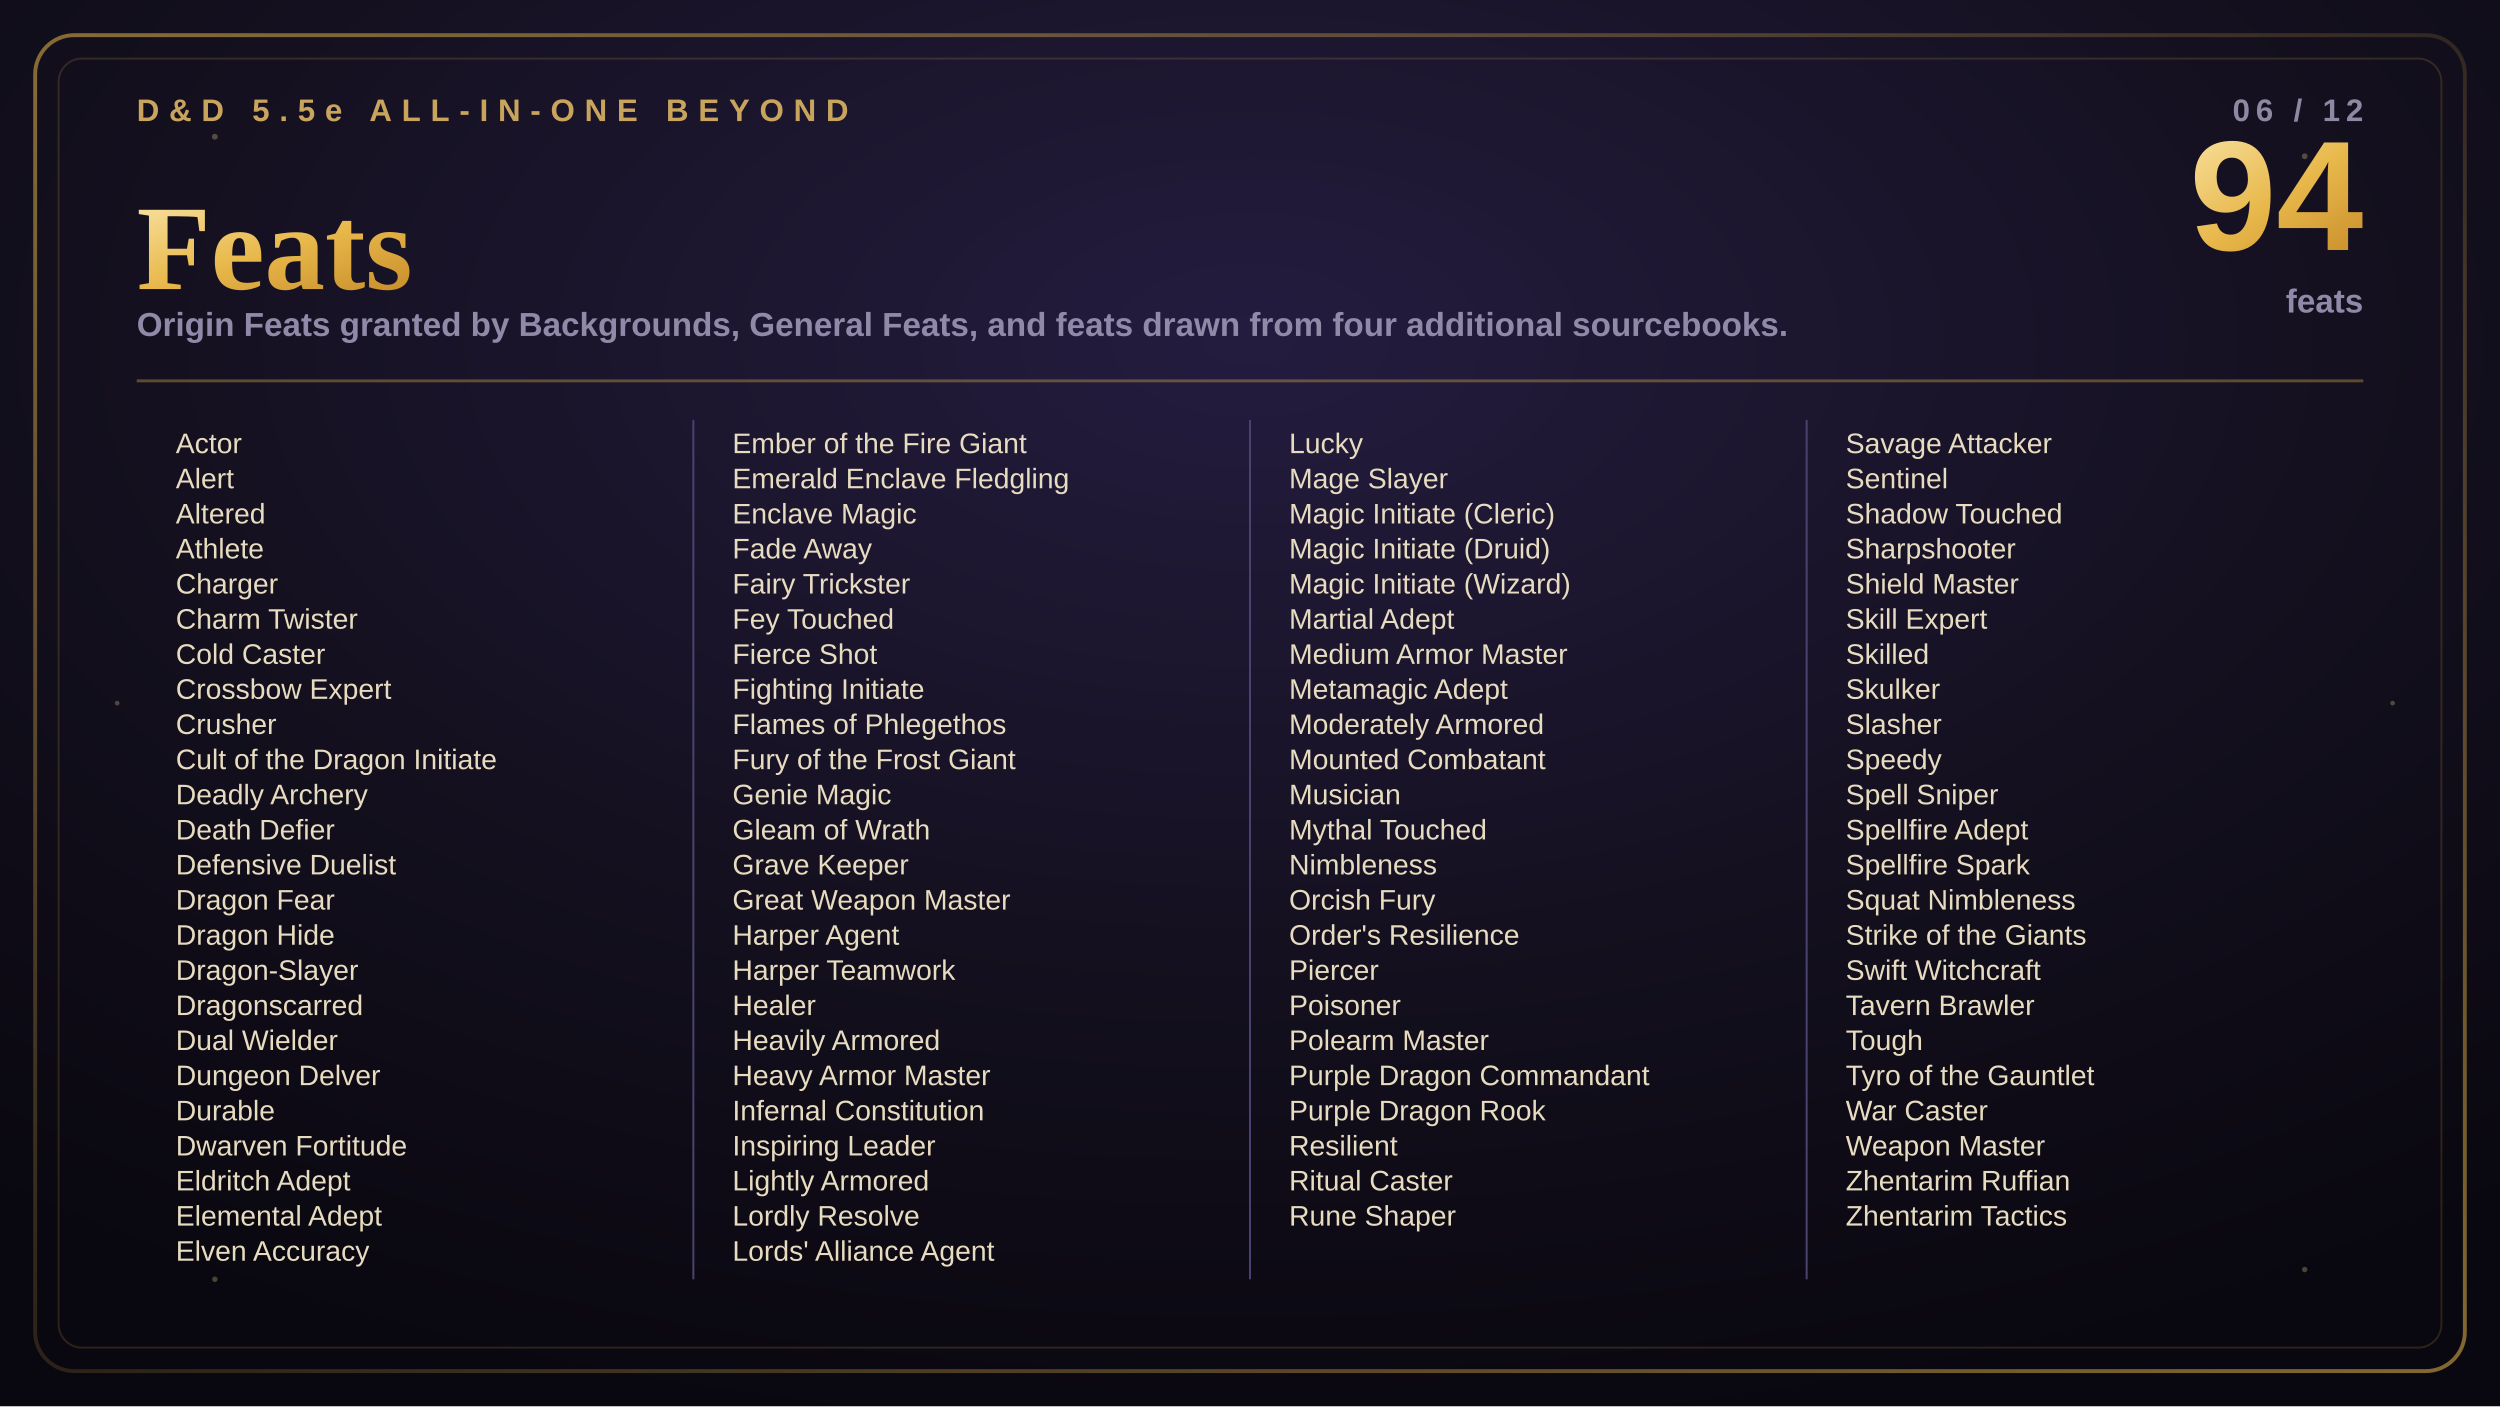
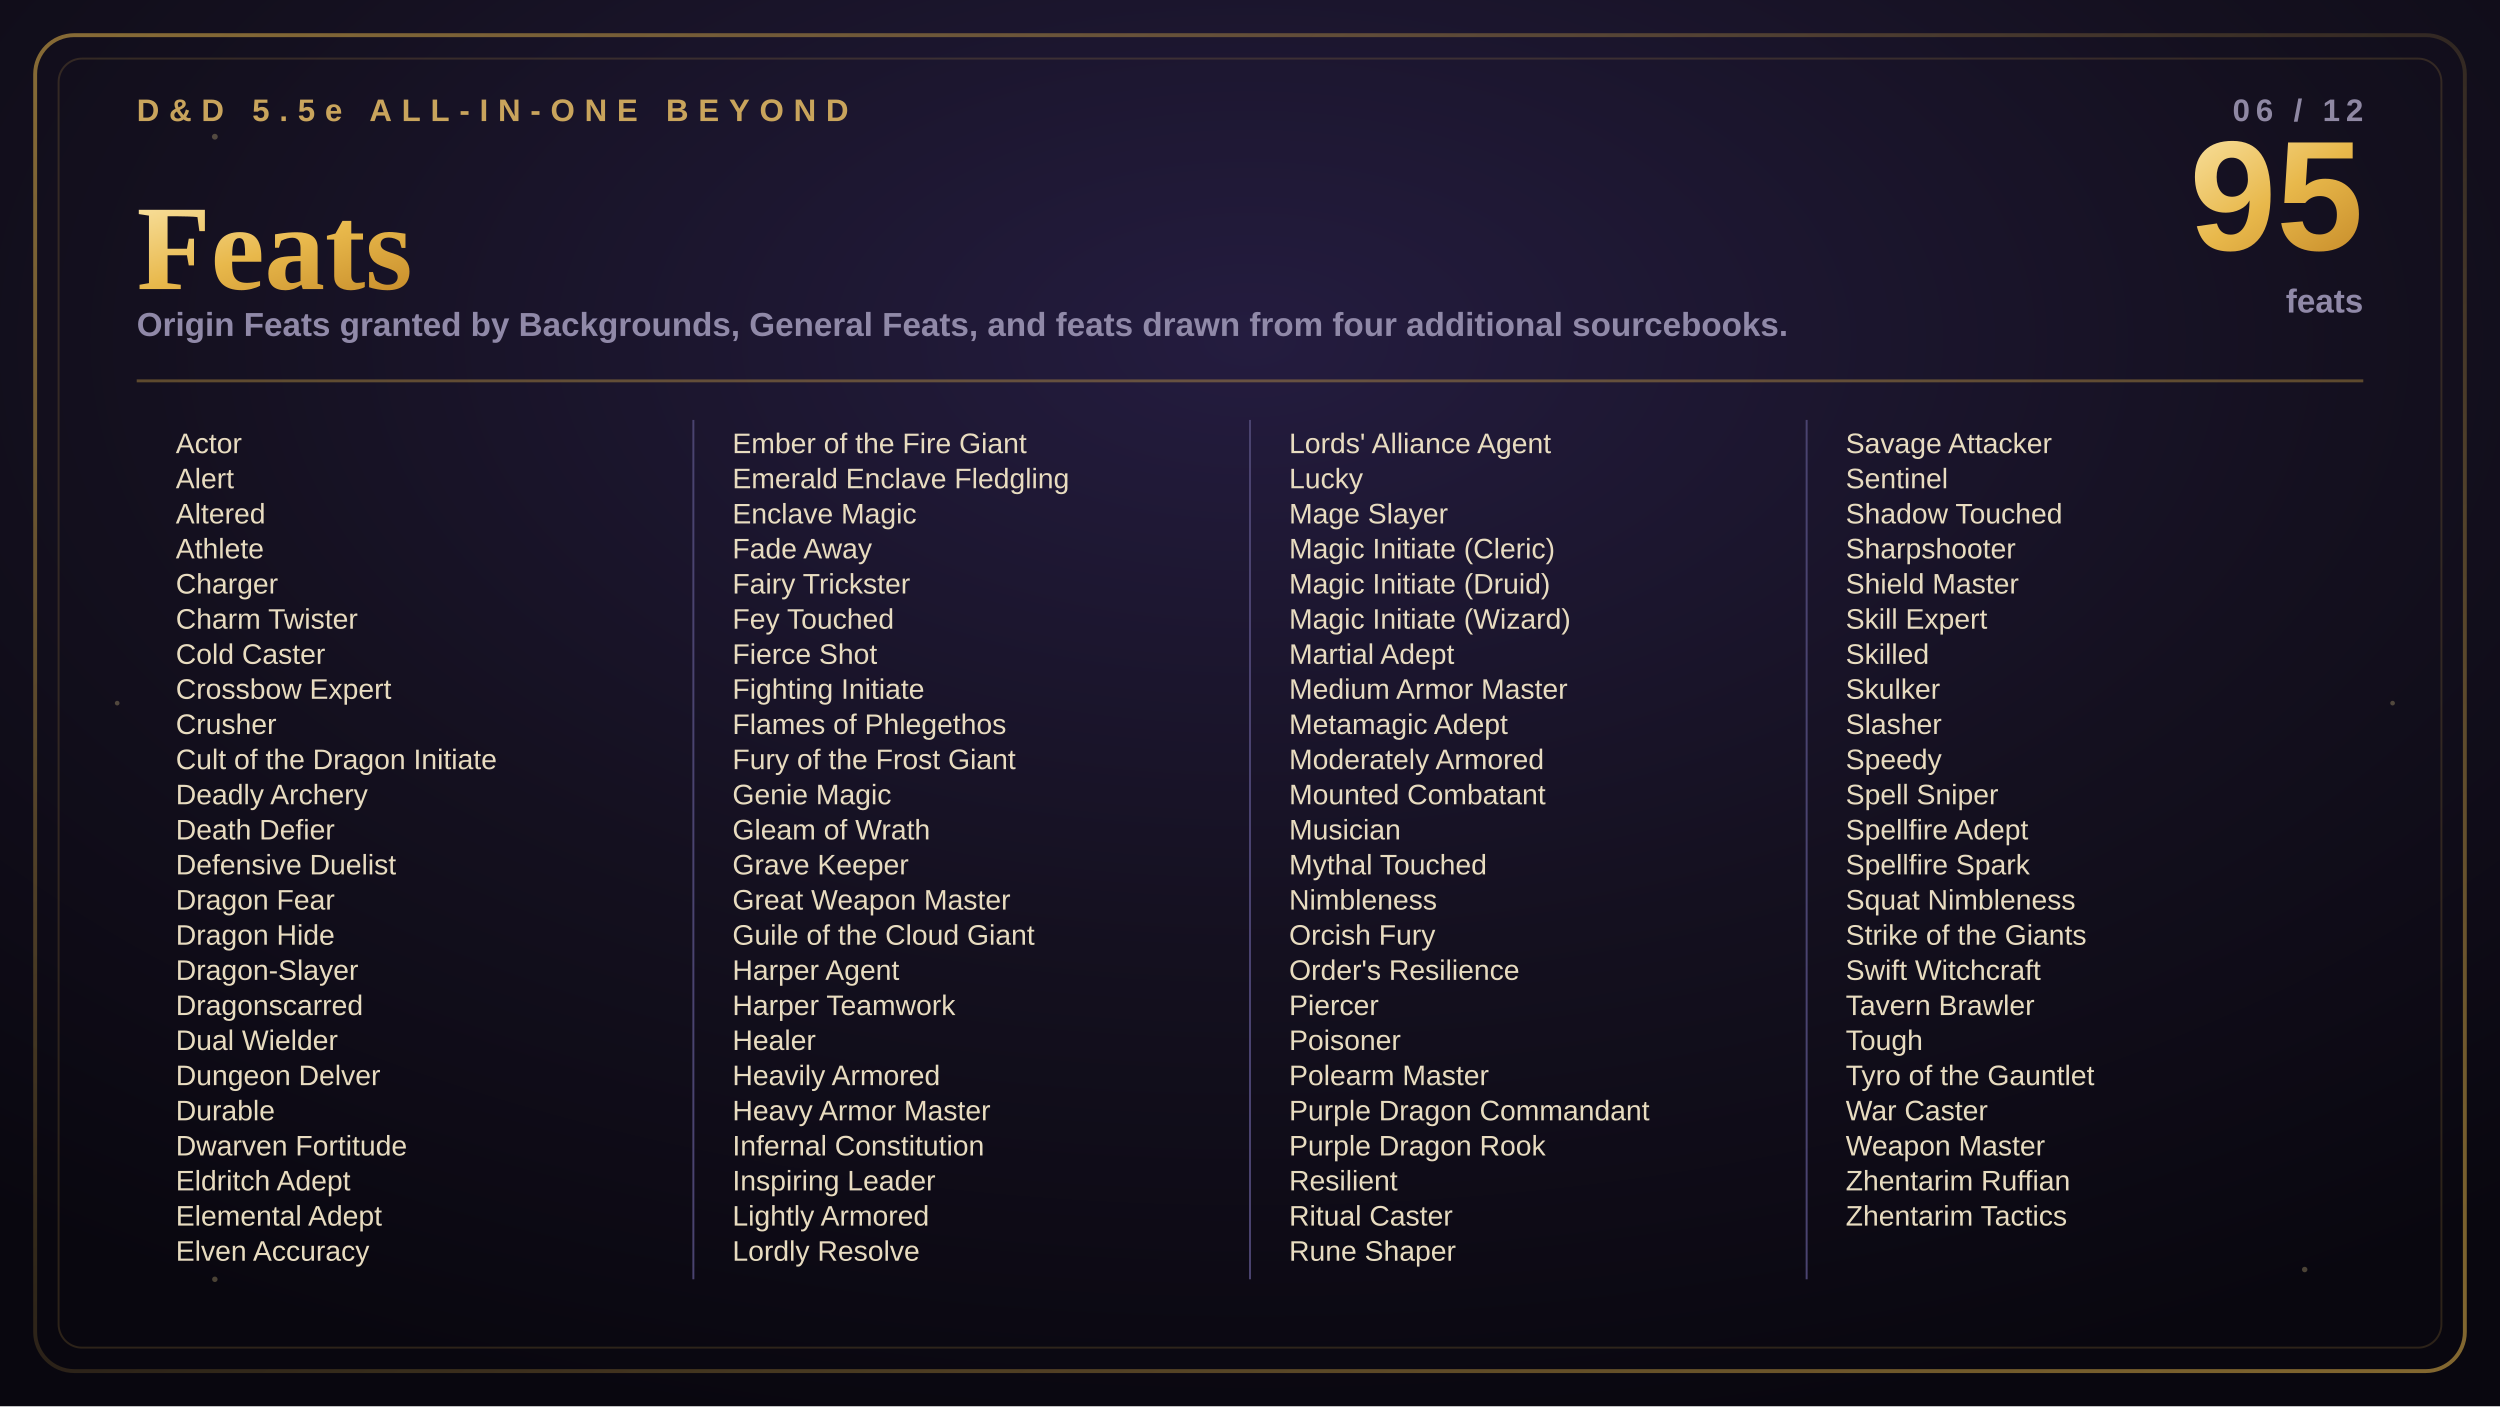
<svg xmlns="http://www.w3.org/2000/svg" width="1280" height="720" viewBox="0 0 1280 720">
  <defs>
    <radialGradient id="bgGlow" cx="50%" cy="24%" r="80%">
      <stop offset="0%" stop-color="#241c3f" />
      <stop offset="55%" stop-color="#14101f" />
      <stop offset="100%" stop-color="#09070f" />
    </radialGradient>
    <linearGradient id="goldGrad" x1="0%" y1="0%" x2="100%" y2="100%">
      <stop offset="0%" stop-color="#f7dd97" />
      <stop offset="50%" stop-color="#e8b84b" />
      <stop offset="100%" stop-color="#c98f2c" />
    </linearGradient>
    <linearGradient id="borderGrad" x1="0%" y1="0%" x2="100%" y2="100%">
      <stop offset="0%" stop-color="#e8b84b" stop-opacity="0.55" />
      <stop offset="50%" stop-color="#e8b84b" stop-opacity="0.15" />
      <stop offset="100%" stop-color="#e8b84b" stop-opacity="0.55" />
    </linearGradient>
  </defs>
  <rect x="0" y="0" width="1280" height="720" fill="url(#bgGlow)" />
  <g fill="#f7dd97" opacity="0.28">
    <circle cx="110" cy="70" r="1.5" />
    <circle cx="1180" cy="80" r="1.5" />
    <circle cx="60" cy="360" r="1.2" />
    <circle cx="1225" cy="360" r="1.2" />
    <circle cx="110" cy="655" r="1.4" />
    <circle cx="1180" cy="650" r="1.4" />
  </g>
  <rect x="18" y="18" width="1244" height="684" rx="20" fill="none" stroke="url(#borderGrad)" stroke-width="2" />
  <rect x="30" y="30" width="1220" height="660" rx="12" fill="none" stroke="#e8b84b" stroke-opacity="0.16" stroke-width="1" />
  <text x="70" y="62" font-family="Arial, Helvetica, sans-serif" font-size="16" font-weight="700" letter-spacing="5" fill="#c9a45c">D&amp;D 5.5e ALL-IN-ONE BEYOND</text>
  <text x="1210" y="62" text-anchor="end" font-family="Arial, Helvetica, sans-serif" font-size="16" font-weight="700" letter-spacing="3" fill="#8f88a3">06 / 12</text>
  <text x="70" y="148" font-family="Georgia, 'Times New Roman', serif" font-size="62" font-weight="700" fill="url(#goldGrad)">Feats</text>
-   <text x="1210" y="128" text-anchor="end" font-family="Arial, Helvetica, sans-serif" font-size="80" font-weight="800" fill="url(#goldGrad)">94</text>
+   <text x="1210" y="128" text-anchor="end" font-family="Arial, Helvetica, sans-serif" font-size="80" font-weight="800" fill="url(#goldGrad)">95</text>
  <text x="1210" y="160" text-anchor="end" font-family="Arial, Helvetica, sans-serif" font-size="17" font-weight="600" fill="#9089a8">feats</text>
  <text x="70" y="172" font-family="Arial, Helvetica, sans-serif" font-size="17" font-weight="600" fill="#9089a8">Origin Feats granted by Backgrounds, General Feats, and feats drawn from four additional sourcebooks.</text>
  <line x1="70" y1="195" x2="1210" y2="195" stroke="#e8b84b" stroke-opacity="0.35" stroke-width="1.5" />
  <line x1="355.0" y1="215" x2="355.0" y2="655" stroke="#4a4370" stroke-width="1" />
  <line x1="640.0" y1="215" x2="640.0" y2="655" stroke="#4a4370" stroke-width="1" />
  <line x1="925.0" y1="215" x2="925.0" y2="655" stroke="#4a4370" stroke-width="1" />
  <text x="90.0" y="232.0" font-family="Arial, Helvetica, sans-serif" font-size="14.5" fill="#e8dcc0">Actor</text>
  <text x="90.0" y="250.0" font-family="Arial, Helvetica, sans-serif" font-size="14.5" fill="#e8dcc0">Alert</text>
  <text x="90.0" y="268.0" font-family="Arial, Helvetica, sans-serif" font-size="14.5" fill="#e8dcc0">Altered</text>
  <text x="90.0" y="285.9" font-family="Arial, Helvetica, sans-serif" font-size="14.5" fill="#e8dcc0">Athlete</text>
  <text x="90.0" y="303.9" font-family="Arial, Helvetica, sans-serif" font-size="14.5" fill="#e8dcc0">Charger</text>
  <text x="90.0" y="321.9" font-family="Arial, Helvetica, sans-serif" font-size="14.5" fill="#e8dcc0">Charm Twister</text>
  <text x="90.0" y="339.9" font-family="Arial, Helvetica, sans-serif" font-size="14.5" fill="#e8dcc0">Cold Caster</text>
  <text x="90.0" y="357.8" font-family="Arial, Helvetica, sans-serif" font-size="14.5" fill="#e8dcc0">Crossbow Expert</text>
  <text x="90.0" y="375.8" font-family="Arial, Helvetica, sans-serif" font-size="14.5" fill="#e8dcc0">Crusher</text>
  <text x="90.0" y="393.8" font-family="Arial, Helvetica, sans-serif" font-size="14.5" fill="#e8dcc0">Cult of the Dragon Initiate</text>
  <text x="90.0" y="411.8" font-family="Arial, Helvetica, sans-serif" font-size="14.5" fill="#e8dcc0">Deadly Archery</text>
  <text x="90.0" y="429.8" font-family="Arial, Helvetica, sans-serif" font-size="14.5" fill="#e8dcc0">Death Defier</text>
  <text x="90.0" y="447.7" font-family="Arial, Helvetica, sans-serif" font-size="14.5" fill="#e8dcc0">Defensive Duelist</text>
  <text x="90.0" y="465.7" font-family="Arial, Helvetica, sans-serif" font-size="14.5" fill="#e8dcc0">Dragon Fear</text>
  <text x="90.0" y="483.7" font-family="Arial, Helvetica, sans-serif" font-size="14.5" fill="#e8dcc0">Dragon Hide</text>
  <text x="90.0" y="501.7" font-family="Arial, Helvetica, sans-serif" font-size="14.5" fill="#e8dcc0">Dragon-Slayer</text>
  <text x="90.0" y="519.7" font-family="Arial, Helvetica, sans-serif" font-size="14.5" fill="#e8dcc0">Dragonscarred</text>
  <text x="90.0" y="537.6" font-family="Arial, Helvetica, sans-serif" font-size="14.5" fill="#e8dcc0">Dual Wielder</text>
  <text x="90.0" y="555.6" font-family="Arial, Helvetica, sans-serif" font-size="14.5" fill="#e8dcc0">Dungeon Delver</text>
  <text x="90.0" y="573.6" font-family="Arial, Helvetica, sans-serif" font-size="14.5" fill="#e8dcc0">Durable</text>
  <text x="90.0" y="591.6" font-family="Arial, Helvetica, sans-serif" font-size="14.5" fill="#e8dcc0">Dwarven Fortitude</text>
  <text x="90.0" y="609.5" font-family="Arial, Helvetica, sans-serif" font-size="14.5" fill="#e8dcc0">Eldritch Adept</text>
  <text x="90.0" y="627.5" font-family="Arial, Helvetica, sans-serif" font-size="14.5" fill="#e8dcc0">Elemental Adept</text>
  <text x="90.0" y="645.5" font-family="Arial, Helvetica, sans-serif" font-size="14.5" fill="#e8dcc0">Elven Accuracy</text>
  <text x="375.0" y="232.0" font-family="Arial, Helvetica, sans-serif" font-size="14.5" fill="#e8dcc0">Ember of the Fire Giant</text>
  <text x="375.0" y="250.0" font-family="Arial, Helvetica, sans-serif" font-size="14.5" fill="#e8dcc0">Emerald Enclave Fledgling</text>
  <text x="375.0" y="268.0" font-family="Arial, Helvetica, sans-serif" font-size="14.5" fill="#e8dcc0">Enclave Magic</text>
  <text x="375.0" y="285.9" font-family="Arial, Helvetica, sans-serif" font-size="14.5" fill="#e8dcc0">Fade Away</text>
  <text x="375.0" y="303.9" font-family="Arial, Helvetica, sans-serif" font-size="14.5" fill="#e8dcc0">Fairy Trickster</text>
  <text x="375.0" y="321.9" font-family="Arial, Helvetica, sans-serif" font-size="14.5" fill="#e8dcc0">Fey Touched</text>
  <text x="375.0" y="339.9" font-family="Arial, Helvetica, sans-serif" font-size="14.5" fill="#e8dcc0">Fierce Shot</text>
  <text x="375.0" y="357.8" font-family="Arial, Helvetica, sans-serif" font-size="14.5" fill="#e8dcc0">Fighting Initiate</text>
  <text x="375.0" y="375.8" font-family="Arial, Helvetica, sans-serif" font-size="14.5" fill="#e8dcc0">Flames of Phlegethos</text>
  <text x="375.0" y="393.8" font-family="Arial, Helvetica, sans-serif" font-size="14.5" fill="#e8dcc0">Fury of the Frost Giant</text>
  <text x="375.0" y="411.8" font-family="Arial, Helvetica, sans-serif" font-size="14.5" fill="#e8dcc0">Genie Magic</text>
  <text x="375.0" y="429.8" font-family="Arial, Helvetica, sans-serif" font-size="14.5" fill="#e8dcc0">Gleam of Wrath</text>
  <text x="375.0" y="447.7" font-family="Arial, Helvetica, sans-serif" font-size="14.5" fill="#e8dcc0">Grave Keeper</text>
  <text x="375.0" y="465.7" font-family="Arial, Helvetica, sans-serif" font-size="14.5" fill="#e8dcc0">Great Weapon Master</text>
-   <text x="375.0" y="483.7" font-family="Arial, Helvetica, sans-serif" font-size="14.5" fill="#e8dcc0">Harper Agent</text>
-   <text x="375.0" y="501.7" font-family="Arial, Helvetica, sans-serif" font-size="14.5" fill="#e8dcc0">Harper Teamwork</text>
-   <text x="375.0" y="519.7" font-family="Arial, Helvetica, sans-serif" font-size="14.5" fill="#e8dcc0">Healer</text>
-   <text x="375.0" y="537.6" font-family="Arial, Helvetica, sans-serif" font-size="14.5" fill="#e8dcc0">Heavily Armored</text>
-   <text x="375.0" y="555.6" font-family="Arial, Helvetica, sans-serif" font-size="14.5" fill="#e8dcc0">Heavy Armor Master</text>
-   <text x="375.0" y="573.6" font-family="Arial, Helvetica, sans-serif" font-size="14.5" fill="#e8dcc0">Infernal Constitution</text>
-   <text x="375.0" y="591.6" font-family="Arial, Helvetica, sans-serif" font-size="14.5" fill="#e8dcc0">Inspiring Leader</text>
-   <text x="375.0" y="609.5" font-family="Arial, Helvetica, sans-serif" font-size="14.5" fill="#e8dcc0">Lightly Armored</text>
-   <text x="375.0" y="627.5" font-family="Arial, Helvetica, sans-serif" font-size="14.5" fill="#e8dcc0">Lordly Resolve</text>
-   <text x="375.0" y="645.5" font-family="Arial, Helvetica, sans-serif" font-size="14.5" fill="#e8dcc0">Lords' Alliance Agent</text>
-   <text x="660.0" y="232.0" font-family="Arial, Helvetica, sans-serif" font-size="14.5" fill="#e8dcc0">Lucky</text>
-   <text x="660.0" y="250.0" font-family="Arial, Helvetica, sans-serif" font-size="14.5" fill="#e8dcc0">Mage Slayer</text>
-   <text x="660.0" y="268.0" font-family="Arial, Helvetica, sans-serif" font-size="14.5" fill="#e8dcc0">Magic Initiate (Cleric)</text>
-   <text x="660.0" y="285.9" font-family="Arial, Helvetica, sans-serif" font-size="14.5" fill="#e8dcc0">Magic Initiate (Druid)</text>
-   <text x="660.0" y="303.9" font-family="Arial, Helvetica, sans-serif" font-size="14.5" fill="#e8dcc0">Magic Initiate (Wizard)</text>
-   <text x="660.0" y="321.9" font-family="Arial, Helvetica, sans-serif" font-size="14.5" fill="#e8dcc0">Martial Adept</text>
-   <text x="660.0" y="339.9" font-family="Arial, Helvetica, sans-serif" font-size="14.5" fill="#e8dcc0">Medium Armor Master</text>
-   <text x="660.0" y="357.8" font-family="Arial, Helvetica, sans-serif" font-size="14.5" fill="#e8dcc0">Metamagic Adept</text>
-   <text x="660.0" y="375.8" font-family="Arial, Helvetica, sans-serif" font-size="14.5" fill="#e8dcc0">Moderately Armored</text>
-   <text x="660.0" y="393.8" font-family="Arial, Helvetica, sans-serif" font-size="14.5" fill="#e8dcc0">Mounted Combatant</text>
-   <text x="660.0" y="411.8" font-family="Arial, Helvetica, sans-serif" font-size="14.5" fill="#e8dcc0">Musician</text>
-   <text x="660.0" y="429.8" font-family="Arial, Helvetica, sans-serif" font-size="14.5" fill="#e8dcc0">Mythal Touched</text>
-   <text x="660.0" y="447.7" font-family="Arial, Helvetica, sans-serif" font-size="14.5" fill="#e8dcc0">Nimbleness</text>
-   <text x="660.0" y="465.7" font-family="Arial, Helvetica, sans-serif" font-size="14.5" fill="#e8dcc0">Orcish Fury</text>
-   <text x="660.0" y="483.7" font-family="Arial, Helvetica, sans-serif" font-size="14.5" fill="#e8dcc0">Order's Resilience</text>
-   <text x="660.0" y="501.7" font-family="Arial, Helvetica, sans-serif" font-size="14.5" fill="#e8dcc0">Piercer</text>
-   <text x="660.0" y="519.7" font-family="Arial, Helvetica, sans-serif" font-size="14.5" fill="#e8dcc0">Poisoner</text>
-   <text x="660.0" y="537.6" font-family="Arial, Helvetica, sans-serif" font-size="14.5" fill="#e8dcc0">Polearm Master</text>
-   <text x="660.0" y="555.6" font-family="Arial, Helvetica, sans-serif" font-size="14.5" fill="#e8dcc0">Purple Dragon Commandant</text>
-   <text x="660.0" y="573.6" font-family="Arial, Helvetica, sans-serif" font-size="14.5" fill="#e8dcc0">Purple Dragon Rook</text>
-   <text x="660.0" y="591.6" font-family="Arial, Helvetica, sans-serif" font-size="14.5" fill="#e8dcc0">Resilient</text>
-   <text x="660.0" y="609.5" font-family="Arial, Helvetica, sans-serif" font-size="14.5" fill="#e8dcc0">Ritual Caster</text>
-   <text x="660.0" y="627.5" font-family="Arial, Helvetica, sans-serif" font-size="14.5" fill="#e8dcc0">Rune Shaper</text>
+   <text x="375.0" y="483.7" font-family="Arial, Helvetica, sans-serif" font-size="14.5" fill="#e8dcc0">Guile of the Cloud Giant</text>
+   <text x="375.0" y="501.7" font-family="Arial, Helvetica, sans-serif" font-size="14.5" fill="#e8dcc0">Harper Agent</text>
+   <text x="375.0" y="519.7" font-family="Arial, Helvetica, sans-serif" font-size="14.5" fill="#e8dcc0">Harper Teamwork</text>
+   <text x="375.0" y="537.6" font-family="Arial, Helvetica, sans-serif" font-size="14.5" fill="#e8dcc0">Healer</text>
+   <text x="375.0" y="555.6" font-family="Arial, Helvetica, sans-serif" font-size="14.5" fill="#e8dcc0">Heavily Armored</text>
+   <text x="375.0" y="573.6" font-family="Arial, Helvetica, sans-serif" font-size="14.5" fill="#e8dcc0">Heavy Armor Master</text>
+   <text x="375.0" y="591.6" font-family="Arial, Helvetica, sans-serif" font-size="14.5" fill="#e8dcc0">Infernal Constitution</text>
+   <text x="375.0" y="609.5" font-family="Arial, Helvetica, sans-serif" font-size="14.5" fill="#e8dcc0">Inspiring Leader</text>
+   <text x="375.0" y="627.5" font-family="Arial, Helvetica, sans-serif" font-size="14.5" fill="#e8dcc0">Lightly Armored</text>
+   <text x="375.0" y="645.5" font-family="Arial, Helvetica, sans-serif" font-size="14.5" fill="#e8dcc0">Lordly Resolve</text>
+   <text x="660.0" y="232.0" font-family="Arial, Helvetica, sans-serif" font-size="14.5" fill="#e8dcc0">Lords' Alliance Agent</text>
+   <text x="660.0" y="250.0" font-family="Arial, Helvetica, sans-serif" font-size="14.5" fill="#e8dcc0">Lucky</text>
+   <text x="660.0" y="268.0" font-family="Arial, Helvetica, sans-serif" font-size="14.5" fill="#e8dcc0">Mage Slayer</text>
+   <text x="660.0" y="285.9" font-family="Arial, Helvetica, sans-serif" font-size="14.5" fill="#e8dcc0">Magic Initiate (Cleric)</text>
+   <text x="660.0" y="303.9" font-family="Arial, Helvetica, sans-serif" font-size="14.5" fill="#e8dcc0">Magic Initiate (Druid)</text>
+   <text x="660.0" y="321.9" font-family="Arial, Helvetica, sans-serif" font-size="14.5" fill="#e8dcc0">Magic Initiate (Wizard)</text>
+   <text x="660.0" y="339.9" font-family="Arial, Helvetica, sans-serif" font-size="14.5" fill="#e8dcc0">Martial Adept</text>
+   <text x="660.0" y="357.8" font-family="Arial, Helvetica, sans-serif" font-size="14.5" fill="#e8dcc0">Medium Armor Master</text>
+   <text x="660.0" y="375.8" font-family="Arial, Helvetica, sans-serif" font-size="14.5" fill="#e8dcc0">Metamagic Adept</text>
+   <text x="660.0" y="393.8" font-family="Arial, Helvetica, sans-serif" font-size="14.5" fill="#e8dcc0">Moderately Armored</text>
+   <text x="660.0" y="411.8" font-family="Arial, Helvetica, sans-serif" font-size="14.5" fill="#e8dcc0">Mounted Combatant</text>
+   <text x="660.0" y="429.8" font-family="Arial, Helvetica, sans-serif" font-size="14.5" fill="#e8dcc0">Musician</text>
+   <text x="660.0" y="447.7" font-family="Arial, Helvetica, sans-serif" font-size="14.5" fill="#e8dcc0">Mythal Touched</text>
+   <text x="660.0" y="465.7" font-family="Arial, Helvetica, sans-serif" font-size="14.5" fill="#e8dcc0">Nimbleness</text>
+   <text x="660.0" y="483.7" font-family="Arial, Helvetica, sans-serif" font-size="14.5" fill="#e8dcc0">Orcish Fury</text>
+   <text x="660.0" y="501.7" font-family="Arial, Helvetica, sans-serif" font-size="14.5" fill="#e8dcc0">Order's Resilience</text>
+   <text x="660.0" y="519.7" font-family="Arial, Helvetica, sans-serif" font-size="14.5" fill="#e8dcc0">Piercer</text>
+   <text x="660.0" y="537.6" font-family="Arial, Helvetica, sans-serif" font-size="14.5" fill="#e8dcc0">Poisoner</text>
+   <text x="660.0" y="555.6" font-family="Arial, Helvetica, sans-serif" font-size="14.5" fill="#e8dcc0">Polearm Master</text>
+   <text x="660.0" y="573.6" font-family="Arial, Helvetica, sans-serif" font-size="14.5" fill="#e8dcc0">Purple Dragon Commandant</text>
+   <text x="660.0" y="591.6" font-family="Arial, Helvetica, sans-serif" font-size="14.5" fill="#e8dcc0">Purple Dragon Rook</text>
+   <text x="660.0" y="609.5" font-family="Arial, Helvetica, sans-serif" font-size="14.5" fill="#e8dcc0">Resilient</text>
+   <text x="660.0" y="627.5" font-family="Arial, Helvetica, sans-serif" font-size="14.5" fill="#e8dcc0">Ritual Caster</text>
+   <text x="660.0" y="645.5" font-family="Arial, Helvetica, sans-serif" font-size="14.5" fill="#e8dcc0">Rune Shaper</text>
  <text x="945.0" y="232.0" font-family="Arial, Helvetica, sans-serif" font-size="14.5" fill="#e8dcc0">Savage Attacker</text>
  <text x="945.0" y="250.0" font-family="Arial, Helvetica, sans-serif" font-size="14.5" fill="#e8dcc0">Sentinel</text>
  <text x="945.0" y="268.0" font-family="Arial, Helvetica, sans-serif" font-size="14.5" fill="#e8dcc0">Shadow Touched</text>
  <text x="945.0" y="285.9" font-family="Arial, Helvetica, sans-serif" font-size="14.5" fill="#e8dcc0">Sharpshooter</text>
  <text x="945.0" y="303.9" font-family="Arial, Helvetica, sans-serif" font-size="14.5" fill="#e8dcc0">Shield Master</text>
  <text x="945.0" y="321.9" font-family="Arial, Helvetica, sans-serif" font-size="14.5" fill="#e8dcc0">Skill Expert</text>
  <text x="945.0" y="339.9" font-family="Arial, Helvetica, sans-serif" font-size="14.5" fill="#e8dcc0">Skilled</text>
  <text x="945.0" y="357.8" font-family="Arial, Helvetica, sans-serif" font-size="14.5" fill="#e8dcc0">Skulker</text>
  <text x="945.0" y="375.8" font-family="Arial, Helvetica, sans-serif" font-size="14.5" fill="#e8dcc0">Slasher</text>
  <text x="945.0" y="393.8" font-family="Arial, Helvetica, sans-serif" font-size="14.5" fill="#e8dcc0">Speedy</text>
  <text x="945.0" y="411.8" font-family="Arial, Helvetica, sans-serif" font-size="14.5" fill="#e8dcc0">Spell Sniper</text>
  <text x="945.0" y="429.8" font-family="Arial, Helvetica, sans-serif" font-size="14.5" fill="#e8dcc0">Spellfire Adept</text>
  <text x="945.0" y="447.7" font-family="Arial, Helvetica, sans-serif" font-size="14.5" fill="#e8dcc0">Spellfire Spark</text>
  <text x="945.0" y="465.7" font-family="Arial, Helvetica, sans-serif" font-size="14.5" fill="#e8dcc0">Squat Nimbleness</text>
  <text x="945.0" y="483.7" font-family="Arial, Helvetica, sans-serif" font-size="14.5" fill="#e8dcc0">Strike of the Giants</text>
  <text x="945.0" y="501.7" font-family="Arial, Helvetica, sans-serif" font-size="14.5" fill="#e8dcc0">Swift Witchcraft</text>
  <text x="945.0" y="519.7" font-family="Arial, Helvetica, sans-serif" font-size="14.5" fill="#e8dcc0">Tavern Brawler</text>
  <text x="945.0" y="537.6" font-family="Arial, Helvetica, sans-serif" font-size="14.5" fill="#e8dcc0">Tough</text>
  <text x="945.0" y="555.6" font-family="Arial, Helvetica, sans-serif" font-size="14.5" fill="#e8dcc0">Tyro of the Gauntlet</text>
  <text x="945.0" y="573.6" font-family="Arial, Helvetica, sans-serif" font-size="14.5" fill="#e8dcc0">War Caster</text>
  <text x="945.0" y="591.6" font-family="Arial, Helvetica, sans-serif" font-size="14.5" fill="#e8dcc0">Weapon Master</text>
  <text x="945.0" y="609.5" font-family="Arial, Helvetica, sans-serif" font-size="14.5" fill="#e8dcc0">Zhentarim Ruffian</text>
  <text x="945.0" y="627.5" font-family="Arial, Helvetica, sans-serif" font-size="14.5" fill="#e8dcc0">Zhentarim Tactics</text>
</svg>
